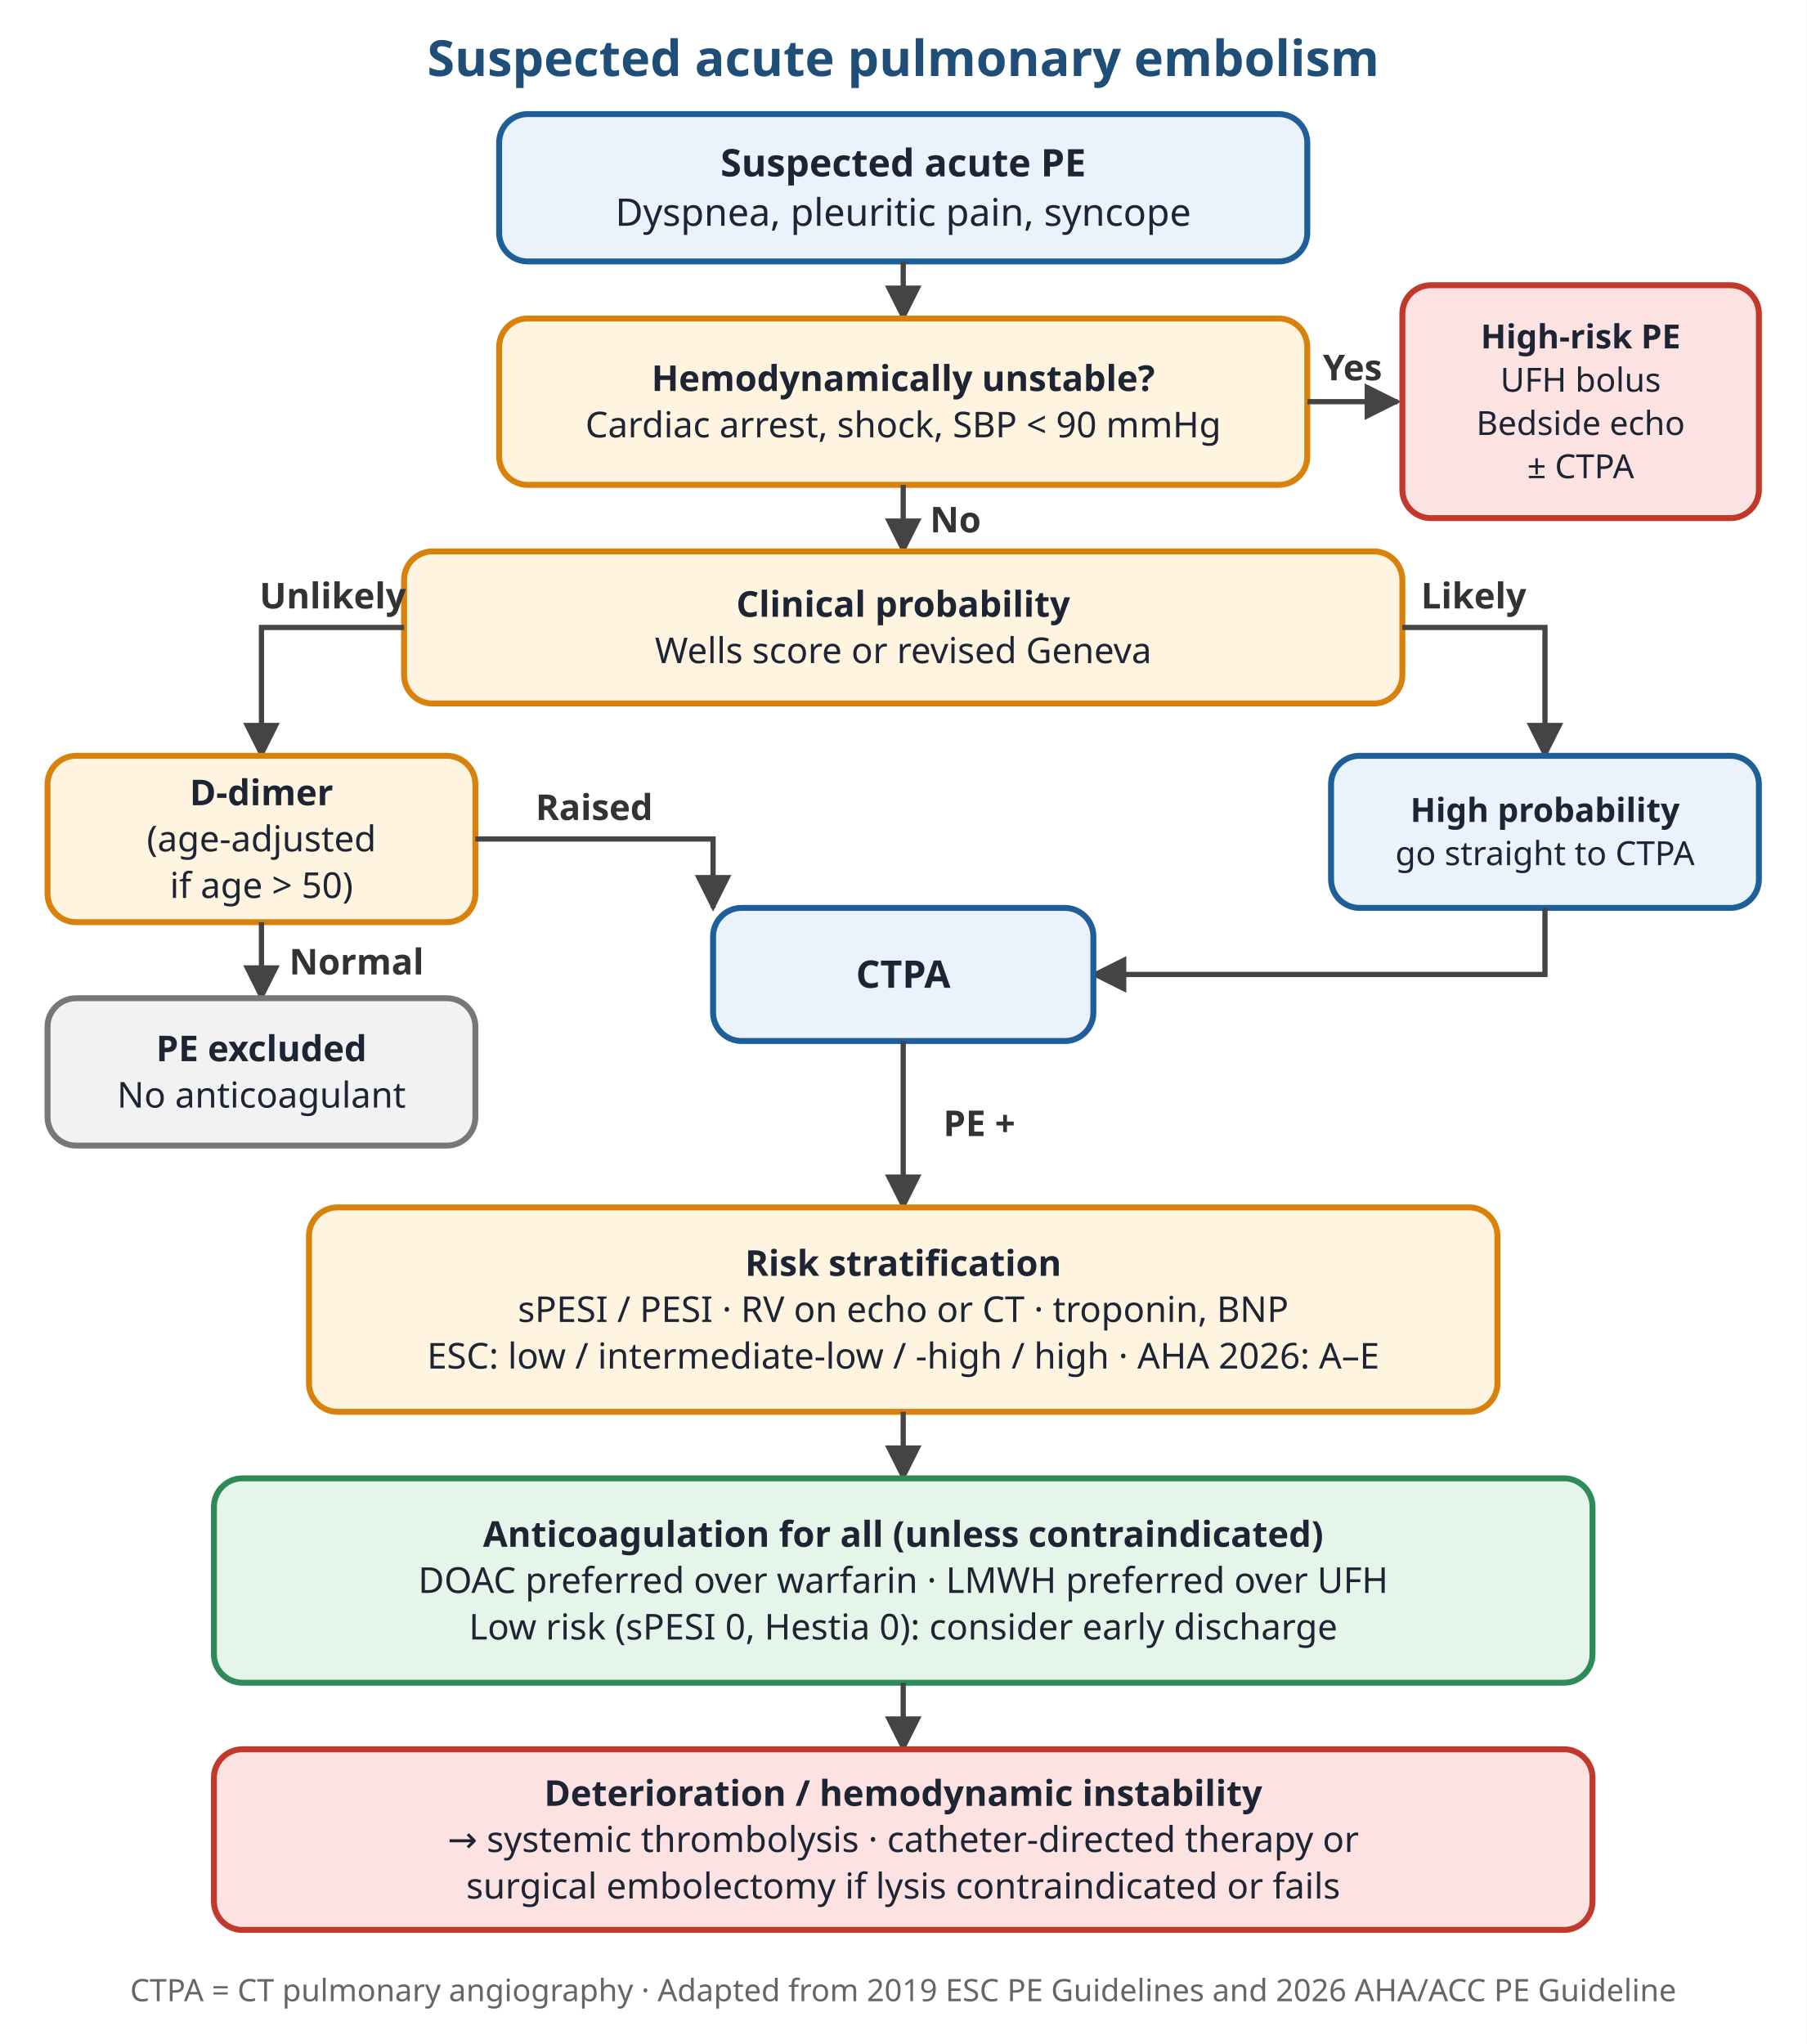
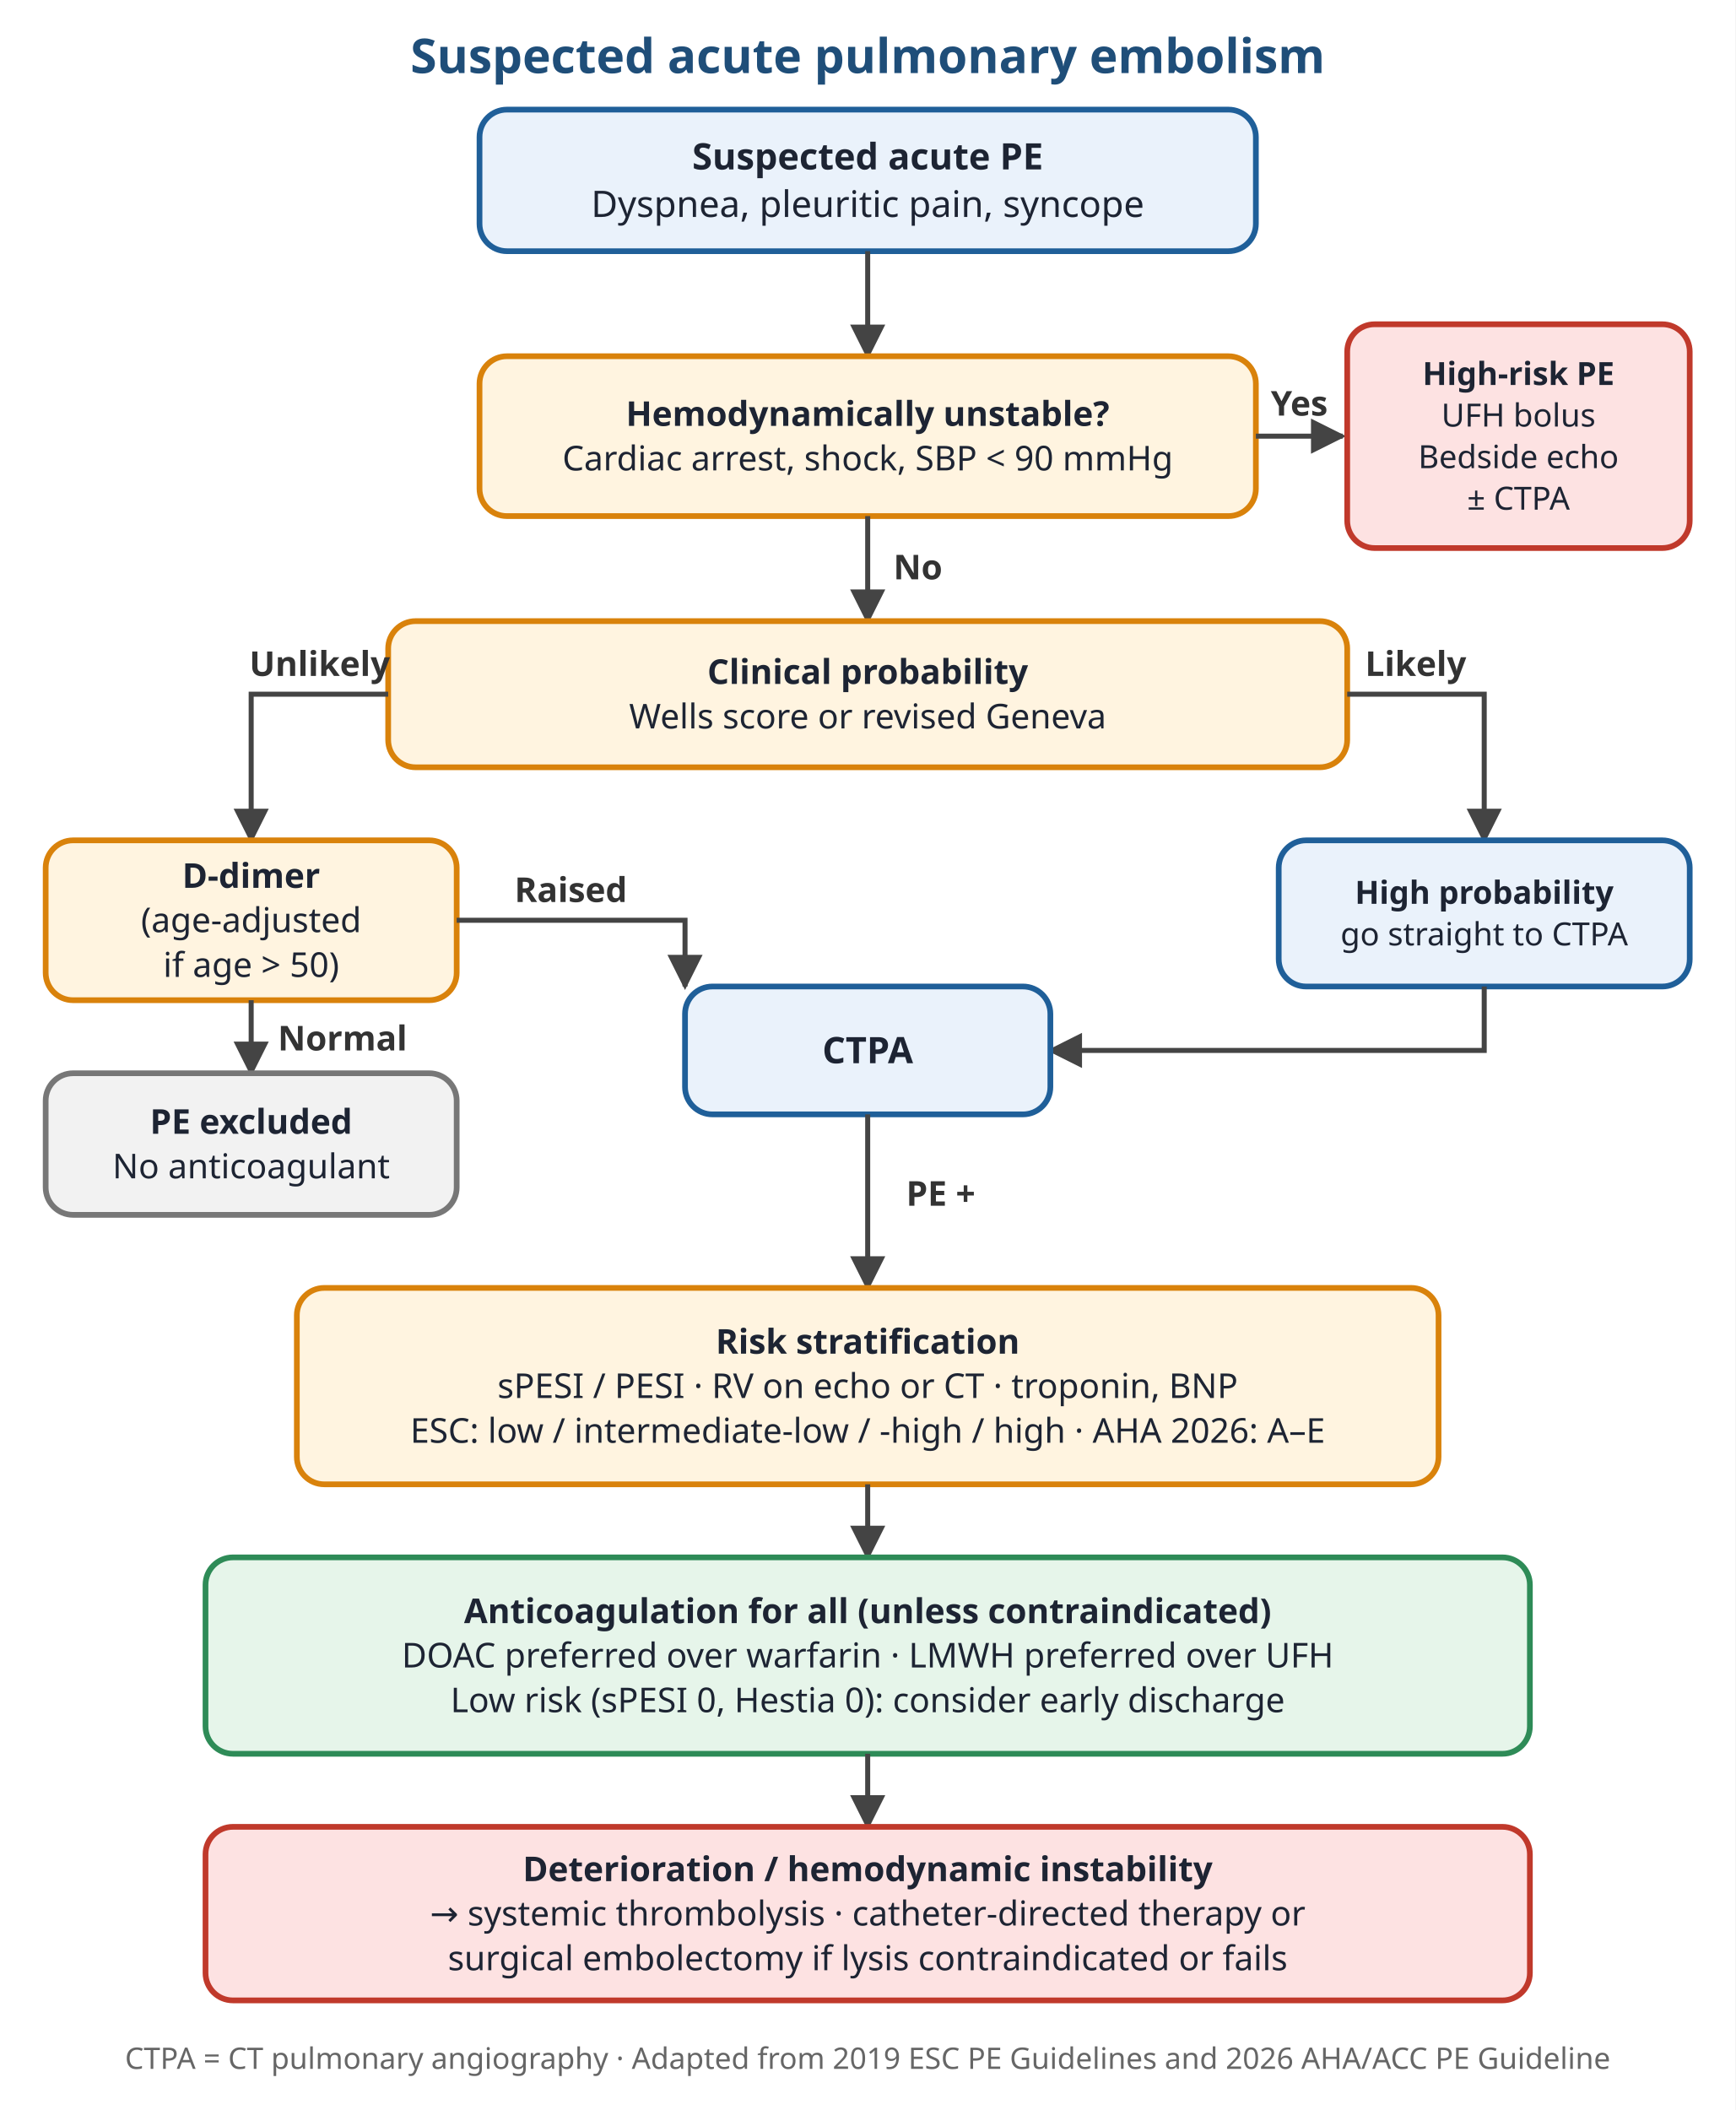
- <svg xmlns="http://www.w3.org/2000/svg" viewBox="0 0 760 860" font-family="sans-serif">
+ <svg xmlns="http://www.w3.org/2000/svg" viewBox="0 0 760 924" font-family="sans-serif">
  <defs>
    <marker id="ah" viewBox="0 0 10 10" refX="9" refY="5" markerWidth="7" markerHeight="7" orient="auto-start-reverse">
      <path d="M0,0 L10,5 L0,10 z" fill="#444" />
    </marker>
  </defs>
-   <rect width="760" height="860" fill="#ffffff" />
+   <rect width="760" height="924" fill="#ffffff" />
  <text x="380" y="32" text-anchor="middle" font-size="21" font-weight="bold" fill="#1f4e79">Suspected acute pulmonary embolism</text>
  <rect x="210" y="48" width="340" height="62" rx="12" fill="#eaf2fb" stroke="#1f5f99" stroke-width="2.5" />
  <text x="380.0" y="74.2" text-anchor="middle" font-size="16" font-weight="bold" fill="#1d2433">Suspected acute PE</text>
-   <text x="380.0" y="95.0" text-anchor="middle" font-size="16" fill="#1d2433">Dyspnea, pleuritic pain, syncope</text>
-   <polyline points="380,110 380,134" fill="none" stroke="#444" stroke-width="2.2" marker-end="url(#ah)" />
-   <rect x="210" y="134" width="340" height="70" rx="12" fill="#fff4e0" stroke="#d9820b" stroke-width="2.5" />
-   <text x="380.0" y="164.5" text-anchor="middle" font-size="15" font-weight="bold" fill="#1d2433">Hemodynamically unstable?</text>
-   <text x="380.0" y="184.0" text-anchor="middle" font-size="15" fill="#1d2433">Cardiac arrest, shock, SBP &lt; 90 mmHg</text>
-   <polyline points="550,169 588,169" fill="none" stroke="#444" stroke-width="2.2" marker-end="url(#ah)" />
-   <text x="569" y="160" font-size="15" font-weight="bold" fill="#333" text-anchor="middle">Yes</text>
-   <rect x="590" y="120" width="150" height="98" rx="12" fill="#fde2e2" stroke="#c0392b" stroke-width="2.5" />
-   <text x="665.0" y="146.6" text-anchor="middle" font-size="14" font-weight="bold" fill="#1d2433">High-risk PE</text>
-   <text x="665.0" y="164.8" text-anchor="middle" font-size="14" fill="#1d2433">UFH bolus</text>
-   <text x="665.0" y="183.0" text-anchor="middle" font-size="14" fill="#1d2433">Bedside echo</text>
-   <text x="665.0" y="201.2" text-anchor="middle" font-size="14" fill="#1d2433">± CTPA</text>
-   <polyline points="380,204 380,232" fill="none" stroke="#444" stroke-width="2.2" marker-end="url(#ah)" />
-   <text x="402" y="224" font-size="15" font-weight="bold" fill="#333" text-anchor="middle">No</text>
-   <rect x="170" y="232" width="420" height="64" rx="12" fill="#fff4e0" stroke="#d9820b" stroke-width="2.5" />
-   <text x="380.0" y="259.5" text-anchor="middle" font-size="15" font-weight="bold" fill="#1d2433">Clinical probability</text>
-   <text x="380.0" y="279.0" text-anchor="middle" font-size="15" fill="#1d2433">Wells score or revised Geneva</text>
-   <polyline points="170,264 110,264 110,318" fill="none" stroke="#444" stroke-width="2.2" marker-end="url(#ah)" />
-   <text x="140" y="256" font-size="15" font-weight="bold" fill="#333" text-anchor="middle">Unlikely</text>
-   <rect x="20" y="318" width="180" height="70" rx="12" fill="#fff4e0" stroke="#d9820b" stroke-width="2.5" />
-   <text x="110.0" y="338.8" text-anchor="middle" font-size="15" font-weight="bold" fill="#1d2433">D-dimer</text>
-   <text x="110.0" y="358.2" text-anchor="middle" font-size="15" fill="#1d2433">(age-adjusted</text>
-   <text x="110.0" y="377.8" text-anchor="middle" font-size="15" fill="#1d2433">if age &gt; 50)</text>
-   <polyline points="110,388 110,420" fill="none" stroke="#444" stroke-width="2.2" marker-end="url(#ah)" />
-   <text x="150" y="410" font-size="15" font-weight="bold" fill="#333" text-anchor="middle">Normal</text>
-   <rect x="20" y="420" width="180" height="62" rx="12" fill="#f2f2f2" stroke="#777" stroke-width="2.5" />
-   <text x="110.0" y="446.5" text-anchor="middle" font-size="15" font-weight="bold" fill="#1d2433">PE excluded</text>
-   <text x="110.0" y="466.0" text-anchor="middle" font-size="15" fill="#1d2433">No anticoagulant</text>
-   <polyline points="200,353 300,353 300,382" fill="none" stroke="#444" stroke-width="2.2" marker-end="url(#ah)" />
-   <text x="250" y="345" font-size="15" font-weight="bold" fill="#333" text-anchor="middle">Raised</text>
-   <polyline points="590,264 650,264 650,318" fill="none" stroke="#444" stroke-width="2.2" marker-end="url(#ah)" />
-   <text x="620" y="256" font-size="15" font-weight="bold" fill="#333" text-anchor="middle">Likely</text>
-   <rect x="560" y="318" width="180" height="64" rx="12" fill="#eaf2fb" stroke="#1f5f99" stroke-width="2.5" />
-   <text x="650.0" y="345.8" text-anchor="middle" font-size="14" font-weight="bold" fill="#1d2433">High probability</text>
-   <text x="650.0" y="364.0" text-anchor="middle" font-size="14" fill="#1d2433">go straight to CTPA</text>
-   <polyline points="650,382 650,410 460,410" fill="none" stroke="#444" stroke-width="2.2" marker-end="url(#ah)" />
-   <rect x="300" y="382" width="160" height="56" rx="12" fill="#eaf2fb" stroke="#1f5f99" stroke-width="2.5" />
-   <text x="380.0" y="415.6" text-anchor="middle" font-size="16" font-weight="bold" fill="#1d2433">CTPA</text>
-   <polyline points="380,438 380,508" fill="none" stroke="#444" stroke-width="2.2" marker-end="url(#ah)" />
-   <text x="412" y="478" font-size="15" font-weight="bold" fill="#333" text-anchor="middle">PE +</text>
-   <rect x="130" y="508" width="500" height="86" rx="12" fill="#fff4e0" stroke="#d9820b" stroke-width="2.5" />
-   <text x="380.0" y="536.8" text-anchor="middle" font-size="15" font-weight="bold" fill="#1d2433">Risk stratification</text>
-   <text x="380.0" y="556.2" text-anchor="middle" font-size="15" fill="#1d2433">sPESI / PESI · RV on echo or CT · troponin, BNP</text>
-   <text x="380.0" y="575.8" text-anchor="middle" font-size="15" fill="#1d2433">ESC: low / intermediate-low / -high / high · AHA 2026: A–E</text>
-   <polyline points="380,594 380,622" fill="none" stroke="#444" stroke-width="2.2" marker-end="url(#ah)" />
-   <rect x="90" y="622" width="580" height="86" rx="12" fill="#e6f5ea" stroke="#2e8b57" stroke-width="2.5" />
-   <text x="380.0" y="650.8" text-anchor="middle" font-size="15" font-weight="bold" fill="#1d2433">Anticoagulation for all (unless contraindicated)</text>
-   <text x="380.0" y="670.2" text-anchor="middle" font-size="15" fill="#1d2433">DOAC preferred over warfarin · LMWH preferred over UFH</text>
-   <text x="380.0" y="689.8" text-anchor="middle" font-size="15" fill="#1d2433">Low risk (sPESI 0, Hestia 0): consider early discharge</text>
-   <polyline points="380,708 380,736" fill="none" stroke="#444" stroke-width="2.2" marker-end="url(#ah)" />
-   <rect x="90" y="736" width="580" height="76" rx="12" fill="#fde2e2" stroke="#c0392b" stroke-width="2.5" />
-   <text x="380.0" y="759.8" text-anchor="middle" font-size="15" font-weight="bold" fill="#1d2433">Deterioration / hemodynamic instability</text>
-   <text x="380.0" y="779.2" text-anchor="middle" font-size="15" fill="#1d2433">→ systemic thrombolysis · catheter-directed therapy or</text>
-   <text x="380.0" y="798.8" text-anchor="middle" font-size="15" fill="#1d2433">surgical embolectomy if lysis contraindicated or fails</text>
-   <text x="380" y="842" text-anchor="middle" font-size="13" fill="#666">CTPA = CT pulmonary angiography · Adapted from 2019 ESC PE Guidelines and 2026 AHA/ACC PE Guideline</text>
+   <text x="380.0" y="95" text-anchor="middle" font-size="16" fill="#1d2433">Dyspnea, pleuritic pain, syncope</text>
+   <polyline points="380,110 380,156" fill="none" stroke="#444" stroke-width="2.2" marker-end="url(#ah)" />
+   <rect x="210" y="156" width="340" height="70" rx="12" fill="#fff4e0" stroke="#d9820b" stroke-width="2.5" />
+   <text x="380.0" y="186.5" text-anchor="middle" font-size="15" font-weight="bold" fill="#1d2433">Hemodynamically unstable?</text>
+   <text x="380.0" y="206" text-anchor="middle" font-size="15" fill="#1d2433">Cardiac arrest, shock, SBP &lt; 90 mmHg</text>
+   <polyline points="550,191 588,191" fill="none" stroke="#444" stroke-width="2.2" marker-end="url(#ah)" />
+   <text x="569" y="182" font-size="15" font-weight="bold" fill="#333" text-anchor="middle">Yes</text>
+   <rect x="590" y="142" width="150" height="98" rx="12" fill="#fde2e2" stroke="#c0392b" stroke-width="2.5" />
+   <text x="665.0" y="168.6" text-anchor="middle" font-size="14" font-weight="bold" fill="#1d2433">High-risk PE</text>
+   <text x="665.0" y="186.8" text-anchor="middle" font-size="14" fill="#1d2433">UFH bolus</text>
+   <text x="665.0" y="205" text-anchor="middle" font-size="14" fill="#1d2433">Bedside echo</text>
+   <text x="665.0" y="223.2" text-anchor="middle" font-size="14" fill="#1d2433">± CTPA</text>
+   <polyline points="380,226 380,272" fill="none" stroke="#444" stroke-width="2.2" marker-end="url(#ah)" />
+   <text x="402" y="253.7" font-size="15" font-weight="bold" fill="#333" text-anchor="middle">No</text>
+   <rect x="170" y="272" width="420" height="64" rx="12" fill="#fff4e0" stroke="#d9820b" stroke-width="2.5" />
+   <text x="380.0" y="299.5" text-anchor="middle" font-size="15" font-weight="bold" fill="#1d2433">Clinical probability</text>
+   <text x="380.0" y="319" text-anchor="middle" font-size="15" fill="#1d2433">Wells score or revised Geneva</text>
+   <polyline points="170,304 110,304 110,368" fill="none" stroke="#444" stroke-width="2.2" marker-end="url(#ah)" />
+   <text x="140" y="296" font-size="15" font-weight="bold" fill="#333" text-anchor="middle">Unlikely</text>
+   <rect x="20" y="368" width="180" height="70" rx="12" fill="#fff4e0" stroke="#d9820b" stroke-width="2.5" />
+   <text x="110.0" y="388.8" text-anchor="middle" font-size="15" font-weight="bold" fill="#1d2433">D-dimer</text>
+   <text x="110.0" y="408.2" text-anchor="middle" font-size="15" fill="#1d2433">(age-adjusted</text>
+   <text x="110.0" y="427.8" text-anchor="middle" font-size="15" fill="#1d2433">if age &gt; 50)</text>
+   <polyline points="110,438 110,470" fill="none" stroke="#444" stroke-width="2.2" marker-end="url(#ah)" />
+   <text x="150" y="460" font-size="15" font-weight="bold" fill="#333" text-anchor="middle">Normal</text>
+   <rect x="20" y="470" width="180" height="62" rx="12" fill="#f2f2f2" stroke="#777" stroke-width="2.5" />
+   <text x="110.0" y="496.5" text-anchor="middle" font-size="15" font-weight="bold" fill="#1d2433">PE excluded</text>
+   <text x="110.0" y="516" text-anchor="middle" font-size="15" fill="#1d2433">No anticoagulant</text>
+   <polyline points="200,403 300,403 300,432" fill="none" stroke="#444" stroke-width="2.2" marker-end="url(#ah)" />
+   <text x="250" y="395" font-size="15" font-weight="bold" fill="#333" text-anchor="middle">Raised</text>
+   <polyline points="590,304 650,304 650,368" fill="none" stroke="#444" stroke-width="2.2" marker-end="url(#ah)" />
+   <text x="620" y="296" font-size="15" font-weight="bold" fill="#333" text-anchor="middle">Likely</text>
+   <rect x="560" y="368" width="180" height="64" rx="12" fill="#eaf2fb" stroke="#1f5f99" stroke-width="2.5" />
+   <text x="650.0" y="395.8" text-anchor="middle" font-size="14" font-weight="bold" fill="#1d2433">High probability</text>
+   <text x="650.0" y="414" text-anchor="middle" font-size="14" fill="#1d2433">go straight to CTPA</text>
+   <polyline points="650,432 650,460 460,460" fill="none" stroke="#444" stroke-width="2.2" marker-end="url(#ah)" />
+   <rect x="300" y="432" width="160" height="56" rx="12" fill="#eaf2fb" stroke="#1f5f99" stroke-width="2.5" />
+   <text x="380.0" y="465.6" text-anchor="middle" font-size="16" font-weight="bold" fill="#1d2433">CTPA</text>
+   <polyline points="380,488 380,564" fill="none" stroke="#444" stroke-width="2.2" marker-end="url(#ah)" />
+   <text x="412" y="528" font-size="15" font-weight="bold" fill="#333" text-anchor="middle">PE +</text>
+   <rect x="130" y="564" width="500" height="86" rx="12" fill="#fff4e0" stroke="#d9820b" stroke-width="2.5" />
+   <text x="380.0" y="592.8" text-anchor="middle" font-size="15" font-weight="bold" fill="#1d2433">Risk stratification</text>
+   <text x="380.0" y="612.2" text-anchor="middle" font-size="15" fill="#1d2433">sPESI / PESI · RV on echo or CT · troponin, BNP</text>
+   <text x="380.0" y="631.8" text-anchor="middle" font-size="15" fill="#1d2433">ESC: low / intermediate-low / -high / high · AHA 2026: A–E</text>
+   <polyline points="380,650 380,682" fill="none" stroke="#444" stroke-width="2.2" marker-end="url(#ah)" />
+   <rect x="90" y="682" width="580" height="86" rx="12" fill="#e6f5ea" stroke="#2e8b57" stroke-width="2.5" />
+   <text x="380.0" y="710.8" text-anchor="middle" font-size="15" font-weight="bold" fill="#1d2433">Anticoagulation for all (unless contraindicated)</text>
+   <text x="380.0" y="730.2" text-anchor="middle" font-size="15" fill="#1d2433">DOAC preferred over warfarin · LMWH preferred over UFH</text>
+   <text x="380.0" y="749.8" text-anchor="middle" font-size="15" fill="#1d2433">Low risk (sPESI 0, Hestia 0): consider early discharge</text>
+   <polyline points="380,768 380,800" fill="none" stroke="#444" stroke-width="2.2" marker-end="url(#ah)" />
+   <rect x="90" y="800" width="580" height="76" rx="12" fill="#fde2e2" stroke="#c0392b" stroke-width="2.5" />
+   <text x="380.0" y="823.8" text-anchor="middle" font-size="15" font-weight="bold" fill="#1d2433">Deterioration / hemodynamic instability</text>
+   <text x="380.0" y="843.2" text-anchor="middle" font-size="15" fill="#1d2433">→ systemic thrombolysis · catheter-directed therapy or</text>
+   <text x="380.0" y="862.8" text-anchor="middle" font-size="15" fill="#1d2433">surgical embolectomy if lysis contraindicated or fails</text>
+   <text x="380" y="906" text-anchor="middle" font-size="13" fill="#666">CTPA = CT pulmonary angiography · Adapted from 2019 ESC PE Guidelines and 2026 AHA/ACC PE Guideline</text>
</svg>
